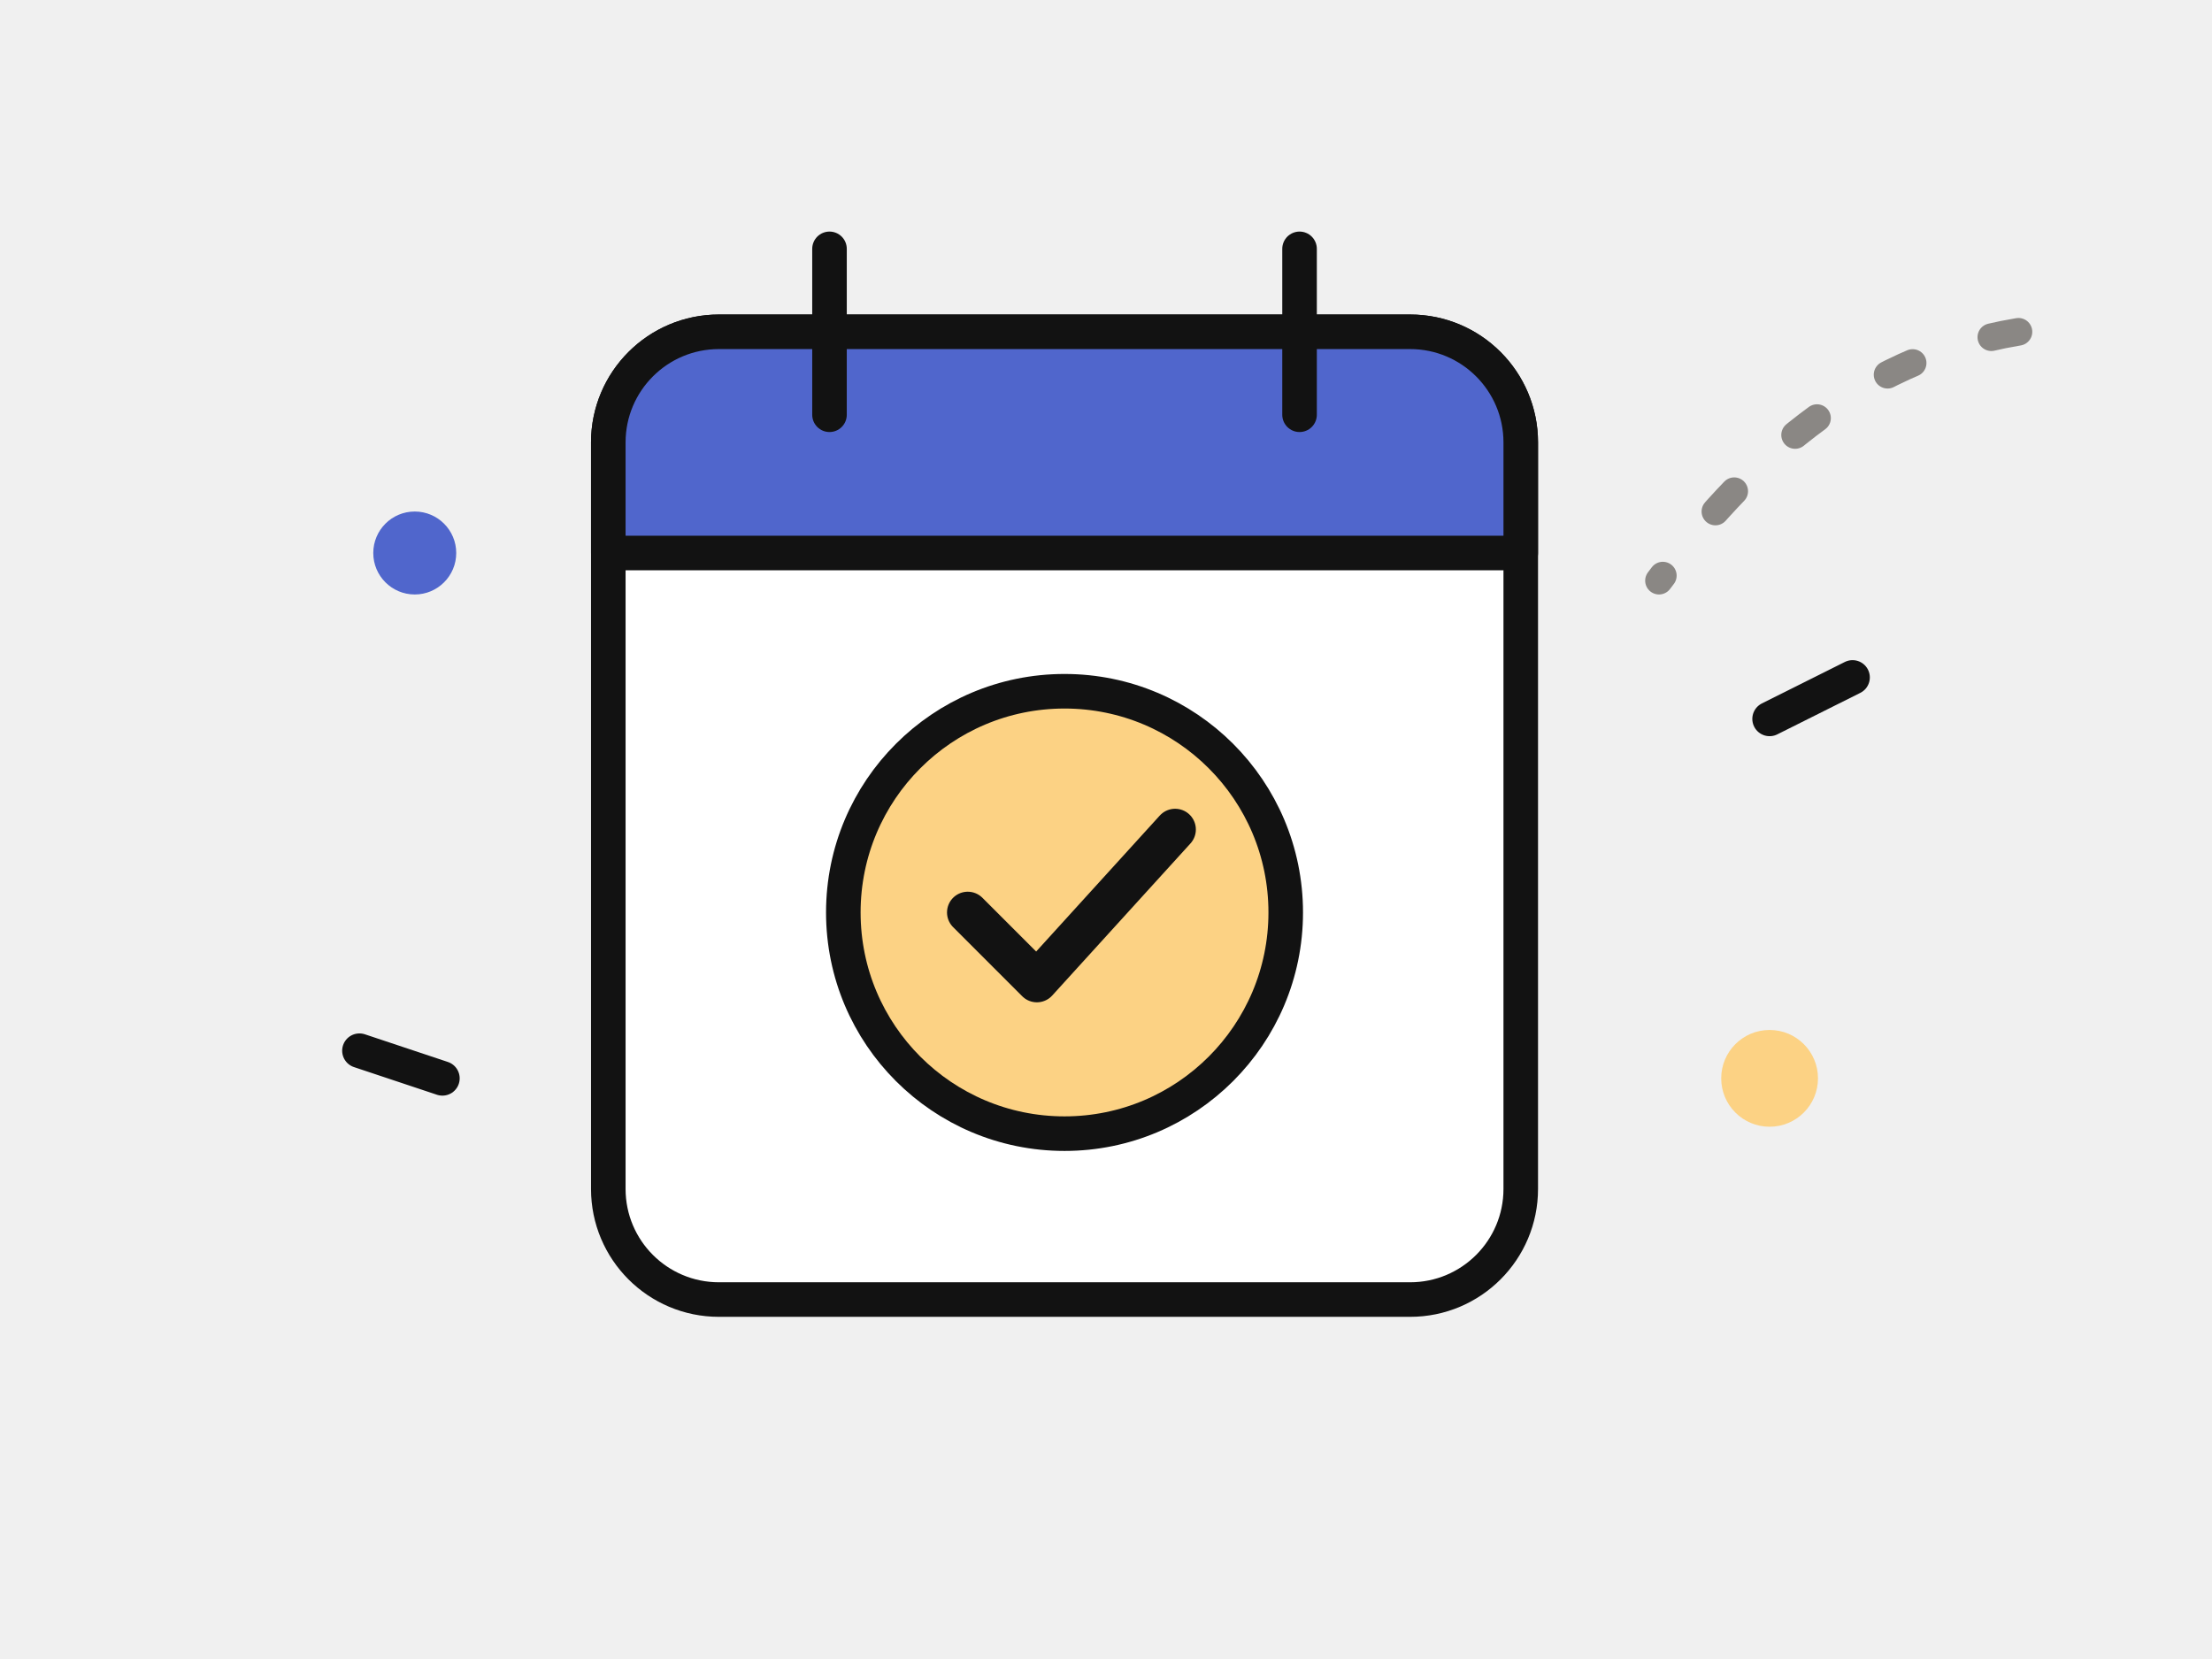
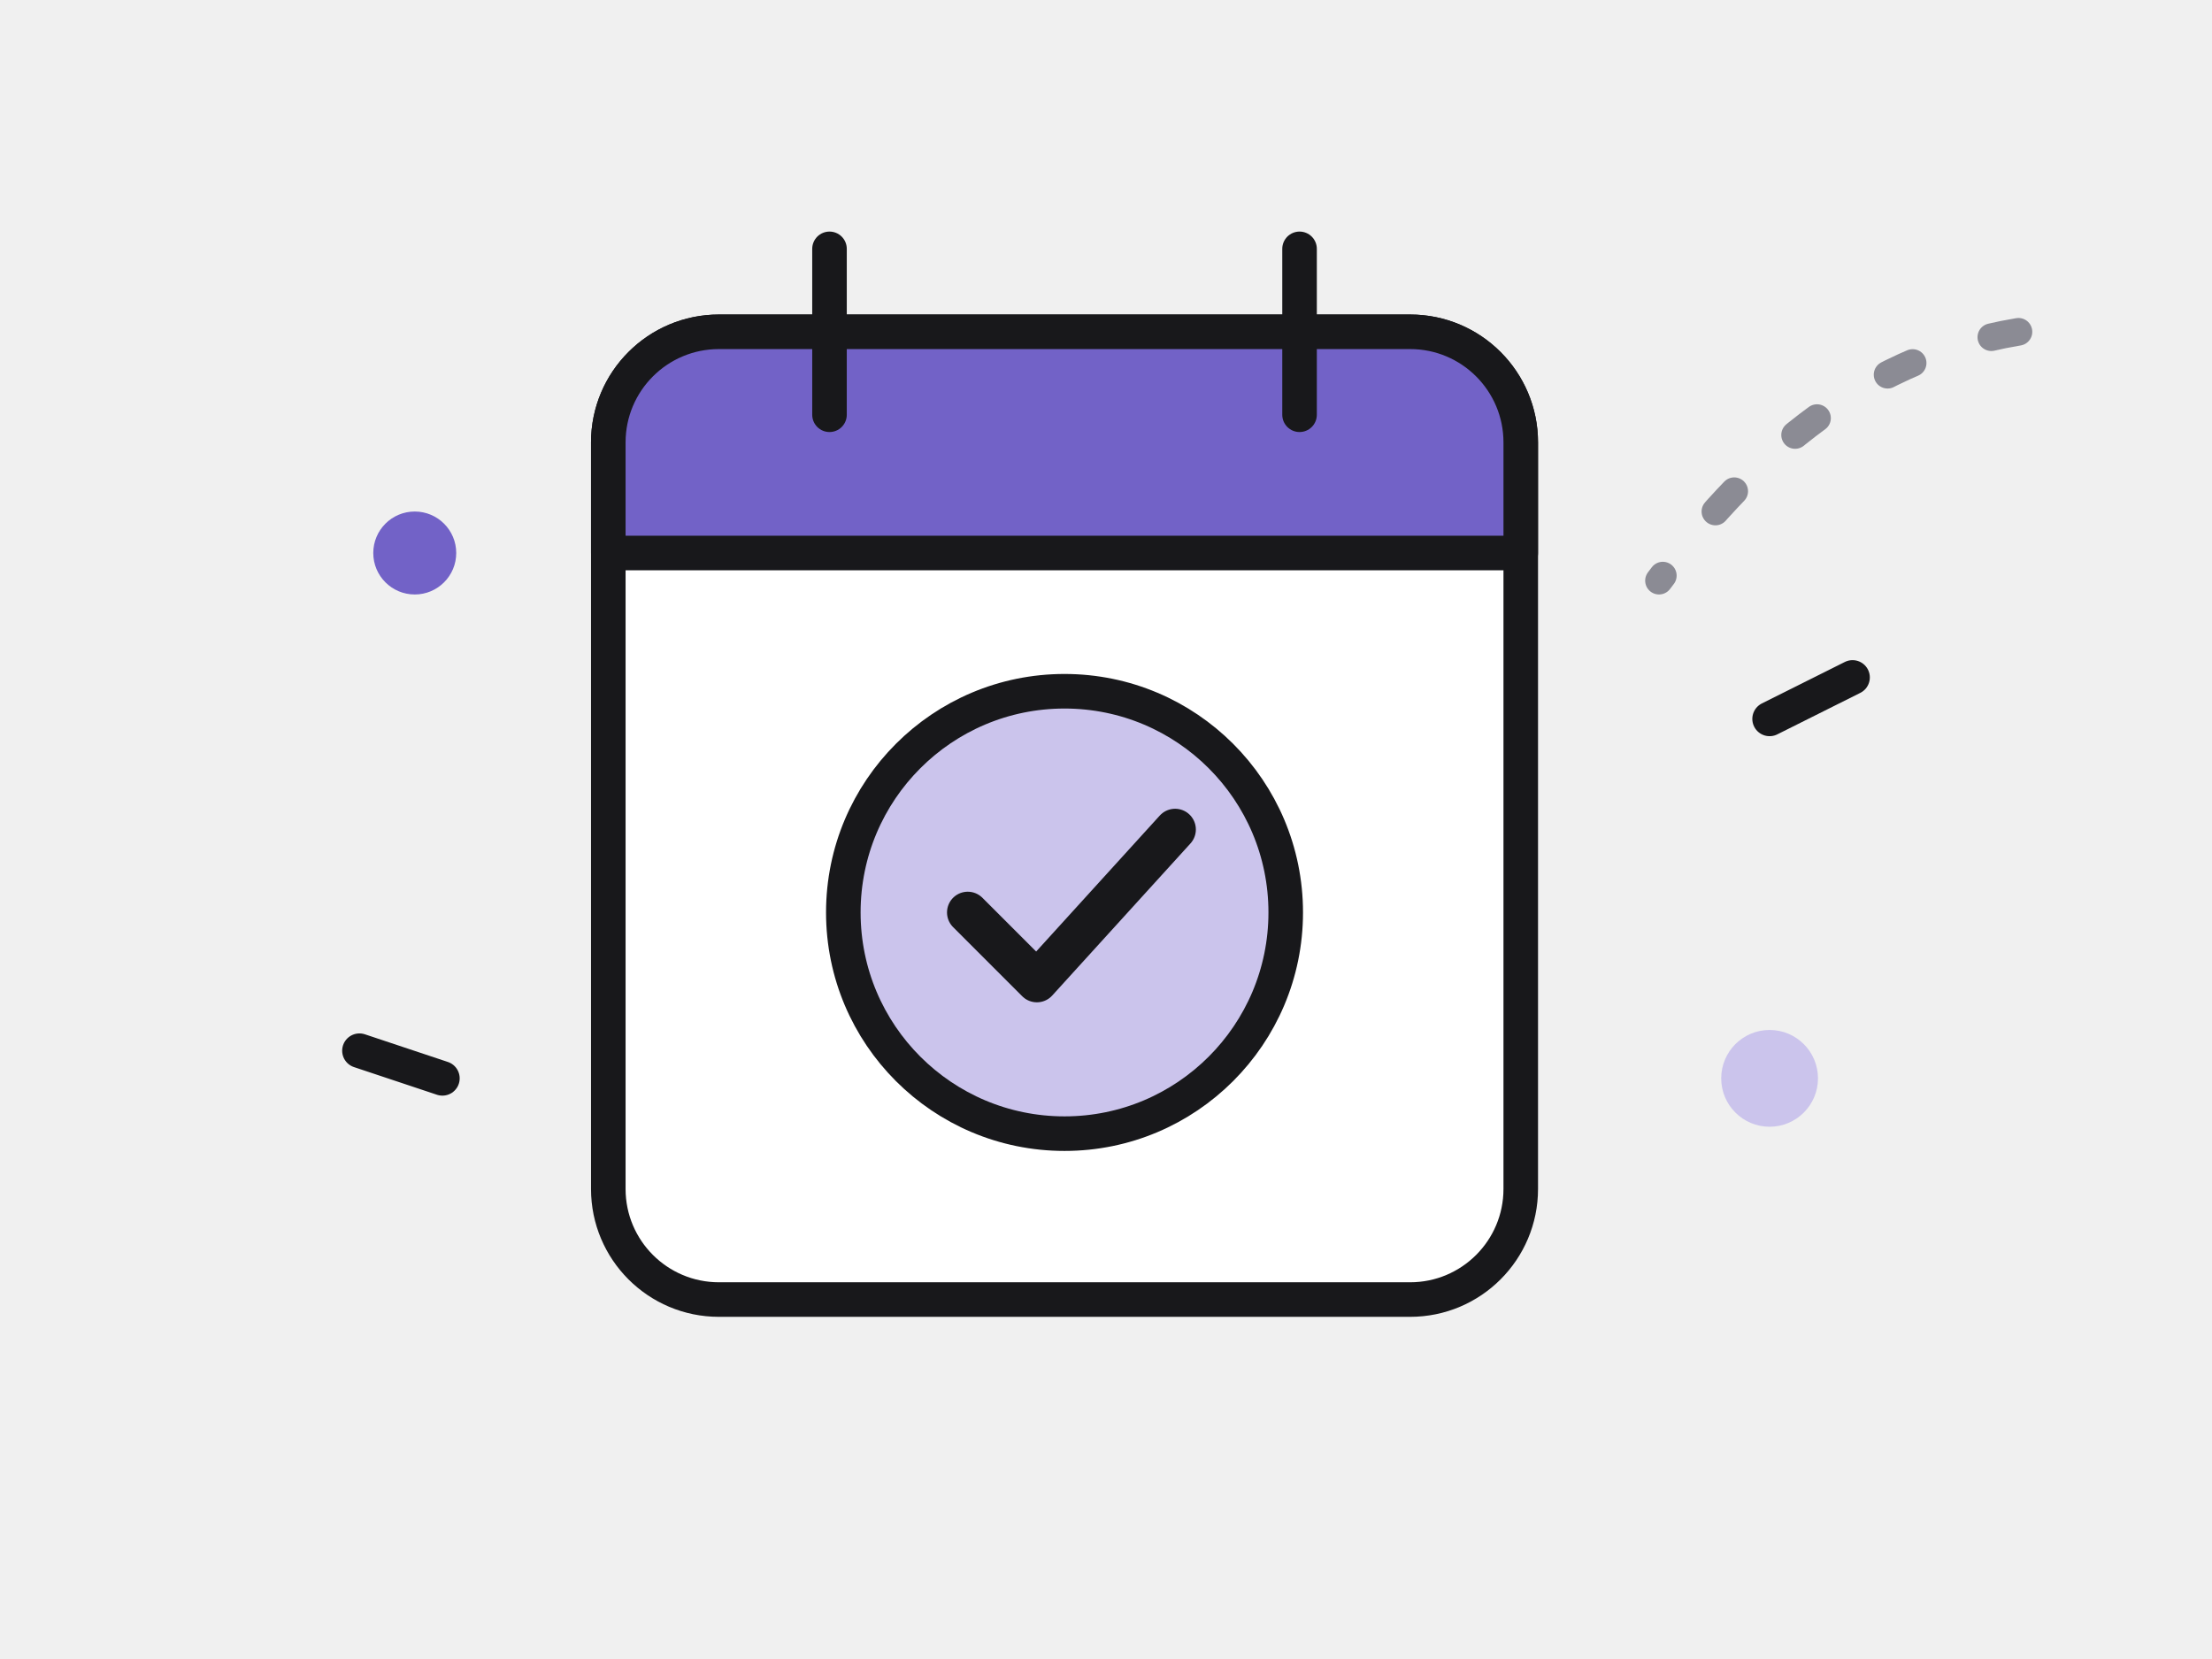
<svg xmlns="http://www.w3.org/2000/svg" viewBox="0 0 160 120" width="160" height="120">
-   <path fill="none" stroke="#8a8784" stroke-width="2" stroke-linecap="round" stroke-dasharray="2 6" d="M146 24C134 26 126 34 120 42" />
-   <rect x="44" y="24" width="66" height="70" rx="8" fill="#ffffff" stroke="#121212" stroke-width="2.5" />
-   <path fill="#5066cc" stroke="#121212" stroke-width="2.5" stroke-linejoin="round" d="M44 32a8 8 0 0 1 8-8h50a8 8 0 0 1 8 8v8H44z" />
-   <path stroke="#121212" stroke-width="2.5" stroke-linecap="round" d="M60 18v12M94 18v12" />
-   <circle cx="77" cy="66" r="16" fill="#fcd284" stroke="#121212" stroke-width="2.5" />
-   <path fill="none" stroke="#121212" stroke-width="3" stroke-linecap="round" stroke-linejoin="round" d="M70 66l5 5 10-11" />
-   <circle fill="#5066cc" cx="30" cy="40" r="3" />
-   <circle fill="#fcd284" cx="128" cy="78" r="3.5" />
-   <path stroke="#121212" stroke-width="2.5" stroke-linecap="round" d="M26 76l6 2M128 52l6-3" />
+   <path fill="none" stroke="#8b8b94" stroke-width="2" stroke-linecap="round" stroke-dasharray="2 6" d="M146 24C134 26 126 34 120 42" />
+   <rect x="44" y="24" width="66" height="70" rx="8" fill="#ffffff" stroke="#18181b" stroke-width="2.5" />
+   <path fill="#7262c7" stroke="#18181b" stroke-width="2.5" stroke-linejoin="round" d="M44 32a8 8 0 0 1 8-8h50a8 8 0 0 1 8 8v8H44z" />
+   <path stroke="#18181b" stroke-width="2.5" stroke-linecap="round" d="M60 18v12M94 18v12" />
+   <circle cx="77" cy="66" r="16" fill="#cbc4ec" stroke="#18181b" stroke-width="2.5" />
+   <path fill="none" stroke="#18181b" stroke-width="3" stroke-linecap="round" stroke-linejoin="round" d="M70 66l5 5 10-11" />
+   <circle fill="#7262c7" cx="30" cy="40" r="3" />
+   <circle fill="#cbc4ec" cx="128" cy="78" r="3.5" />
+   <path stroke="#18181b" stroke-width="2.5" stroke-linecap="round" d="M26 76l6 2M128 52l6-3" />
</svg>
